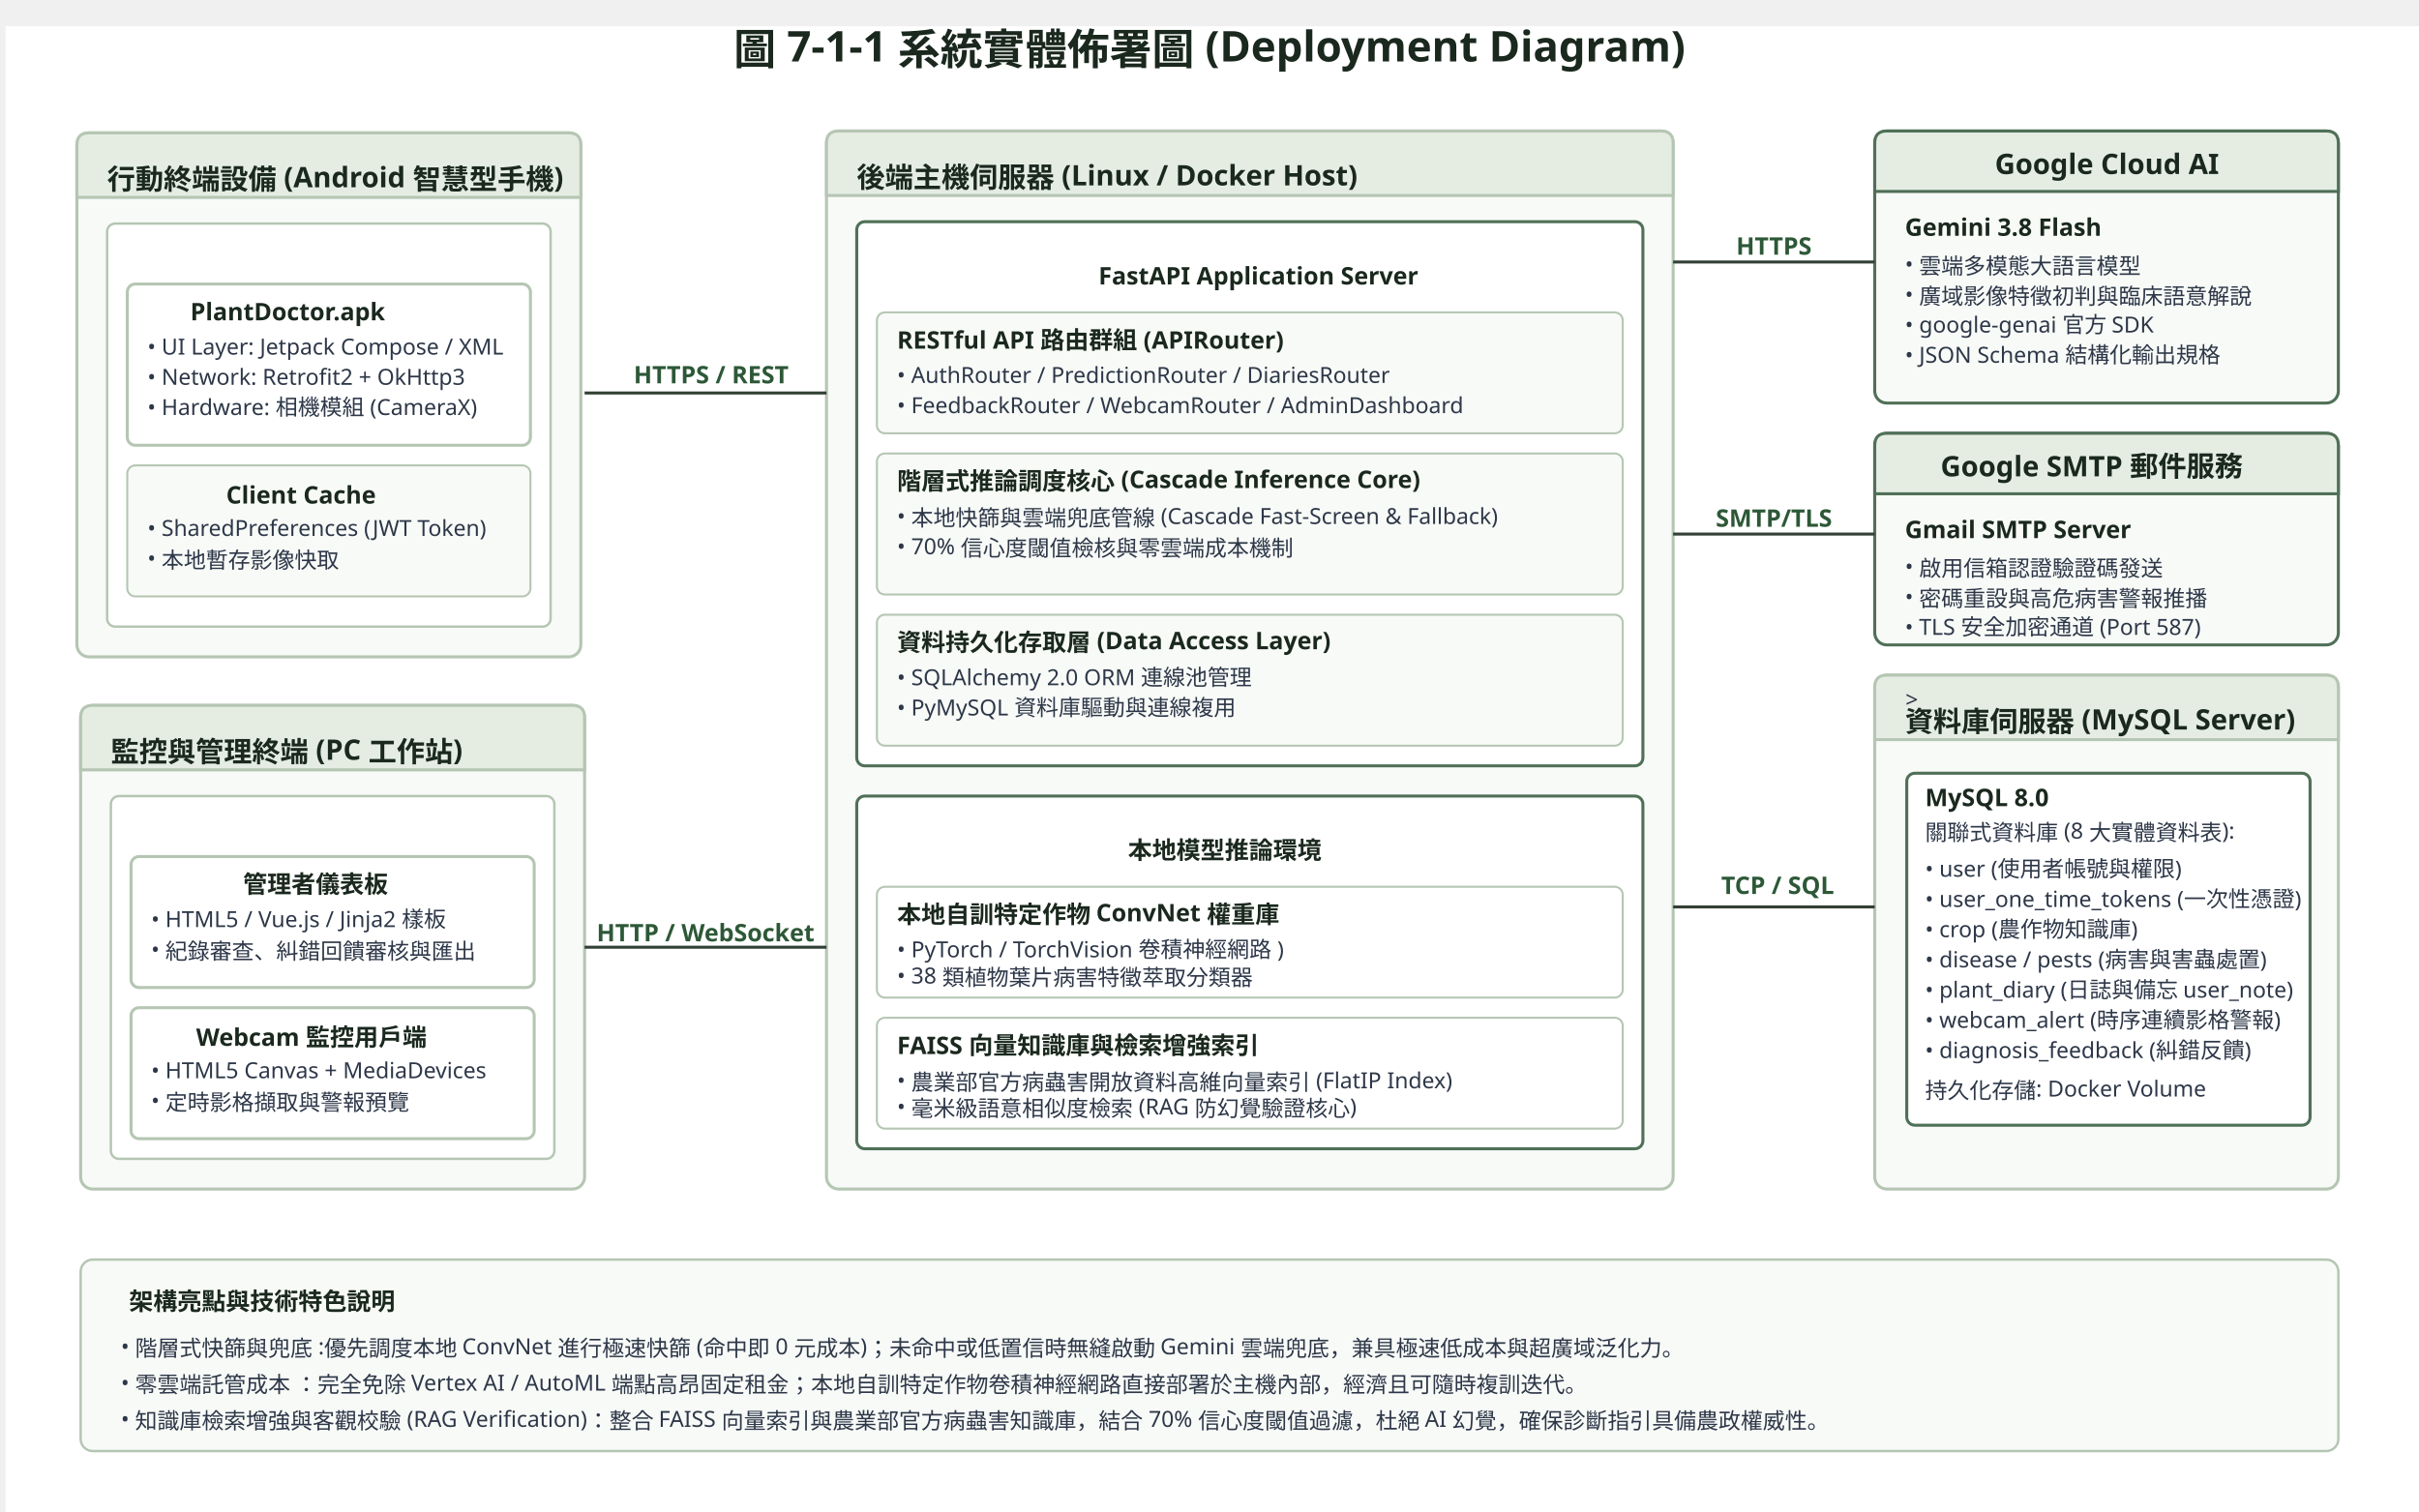
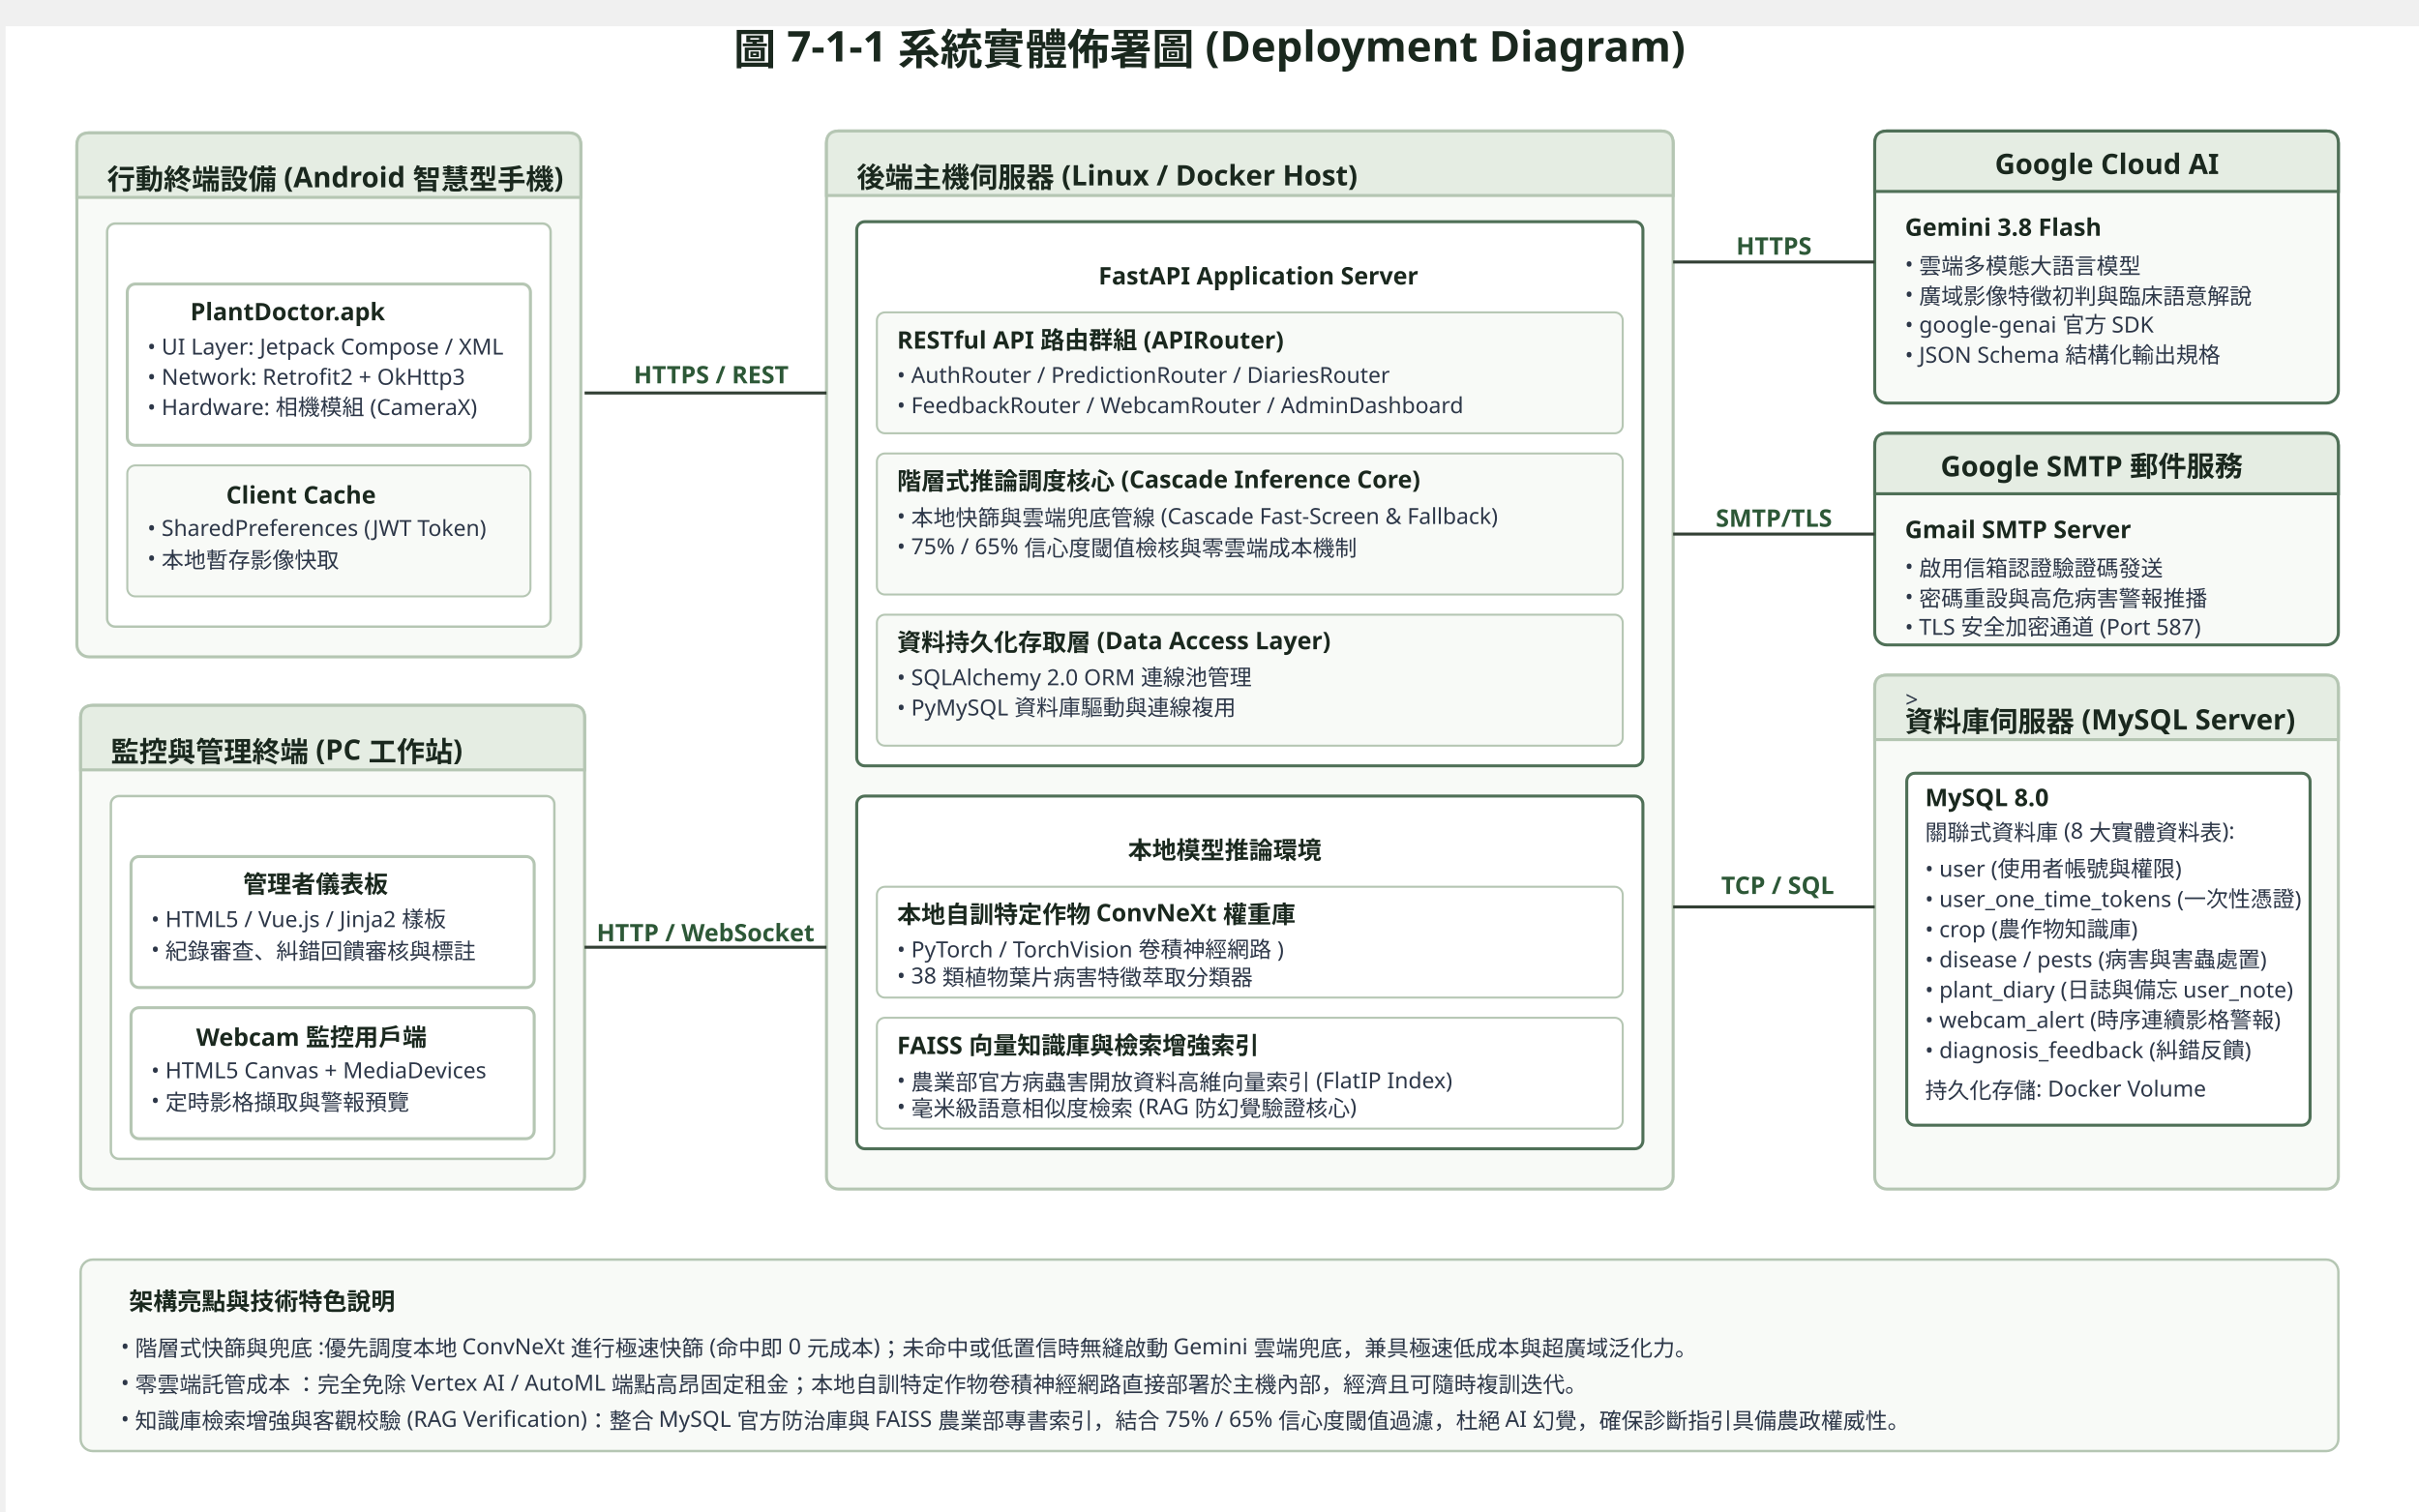
<svg xmlns="http://www.w3.org/2000/svg" viewBox="0 0 1200 750" width="1200" height="750" version="1.1" id="svg80">
  <defs id="defs1">
    <style id="style1">
      .title { font-family: 'Microsoft JhengHei', sans-serif; font-size: 21px; font-weight: bold; fill: #1A281E; }
      .node-header { font-family: 'Microsoft JhengHei', sans-serif; font-size: 14px; font-weight: bold; fill: #1A281E; }
      .node-sub { font-family: 'Microsoft JhengHei', sans-serif; font-size: 11px; font-style: italic; fill: #2D3748; }
      .artifact-title { font-family: 'Microsoft JhengHei', sans-serif; font-size: 12px; font-weight: bold; fill: #1A281E; }
      .artifact-desc { font-family: 'Microsoft JhengHei', sans-serif; font-size: 11px; fill: #2D3748; }
      .protocol-label { font-family: 'Microsoft JhengHei', sans-serif; font-size: 12px; font-weight: bold; fill: #2D5837; text-anchor: middle; }
      .protocol-sub { font-family: 'Microsoft JhengHei', sans-serif; font-size: 10px; fill: #2D3748; text-anchor: middle; }
      
      .device-box { fill: #F8FAF7; stroke: #B5C6B3; stroke-width: 1.5; rx: 6; ry: 6; ); }
      .device-header { fill: #E5EDE3; stroke: #B5C6B3; stroke-width: 1.5; }
      .container-box { fill: #ffffff; stroke: #4F7057; stroke-width: 1.5; rx: 4; ry: 4; }
      .ai-box { fill: #FFFFFF; stroke: #4F7057; stroke-width: 1.5; rx: 4; ry: 4; }
      .db-box { fill: #FFFFFF; stroke: #4F7057; stroke-width: 1.5; rx: 4; ry: 4; }
      .cloud-box { fill: #F8FAF7; stroke: #4F7057; stroke-width: 1.5; rx: 6; ry: 6; }
      
      .conn-line { stroke: #334035; stroke-width: 1.5; fill: none; }
      .bidir-line { stroke: #334035; stroke-width: 1.5; fill: none; }
    </style>
  </defs>
  <rect width="100%" height="100%" fill="#ffffff" id="rect1" x="2.788" y="13.011" />
  <text x="600" y="32" class="title" text-anchor="middle" id="text1">圖 7-1-1 系統實體佈署圖 (Deployment Diagram)</text>
  <g transform="translate(38.14126,65.92937)" id="g11">
    <rect width="250" height="260" class="device-box" id="rect2" x="0" y="0" />
    <path d="M 0,6 Q 0,0 6,0 h 238 q 6,0 6,6 V 32 H 0 Z" class="device-header" id="path2" />
    <text x="15" y="28" class="node-header" id="text3">行動終端設備 (Android 智慧型手機)</text>
    <rect x="15" y="45" width="220" height="200" fill="#ffffff" stroke="#B5C6B3" stroke-width="1.2" rx="4" id="rect3" />
    <text x="25" y="62" class="node-sub" id="text4" />
    <rect x="25" y="75" width="200" height="80" class="container-box" id="rect4" style="stroke:#B5C6B3" />
    <text x="77.05" y="93" class="artifact-title" id="text5" style="text-align:center;text-anchor:middle;white-space:pre;inline-size:199.342" transform="translate(35.31598)" xml:space="preserve">
      <tspan x="77.05" y="93" id="tspan4">PlantDoctor.apk</tspan>
    </text>
    <text x="35" y="110" class="artifact-desc" id="text6">• UI Layer: Jetpack Compose / XML</text>
    <text x="35" y="125" class="artifact-desc" id="text7">• Network: Retrofit2 + OkHttp3</text>
    <text x="35" y="140" class="artifact-desc" id="text8">• Hardware: 相機模組 (CameraX)</text>
    <rect x="25" y="165" width="200" height="65" fill="#F8FAF7" stroke="#B5C6B3" rx="4" id="rect8" />
    <text x="74.033" y="183.929" class="artifact-title" id="text9">Client Cache</text>
    <text x="35" y="200" class="artifact-desc" id="text10">• SharedPreferences (JWT Token)</text>
    <text x="35" y="215" class="artifact-desc" id="text11">• 本地暫存影像快取</text>
  </g>
  <g transform="translate(40, 350)" id="g20">
    <rect width="250" height="240" class="device-box" id="rect11" />
    <path d="M 0 6 Q 0 0 6 0 L 244 0 Q 250 0 250 6 L 250 32 L 0 32 Z" class="device-header" id="path11" />
    <text x="15" y="16" class="node-sub" id="text12" />
    <text x="15" y="28" class="node-header" id="text13">監控與管理終端 (PC 工作站)</text>
    <rect x="15" y="45" width="220" height="180" fill="#ffffff" stroke="#B5C6B3" stroke-width="1.2" rx="4" id="rect13" />
    <text x="25" y="62" class="node-sub" id="text14" />
    <rect x="25" y="75" width="200" height="65" class="container-box" id="rect14" style="stroke:#B5C6B3" />
    <text x="80.539" y="93" class="artifact-title" id="text15">管理者儀表板</text>
    <text x="35" y="110" class="artifact-desc" id="text16">• HTML5 / Vue.js / Jinja2 樣板</text>
-     <text x="35" y="125" class="artifact-desc" id="text17">• 紀錄審查、糾錯回饋審核與匯出</text>
+     <text x="35" y="125" class="artifact-desc" id="text17">• 紀錄審查、糾錯回饋審核與標註</text>
    <rect x="25" y="150" width="200" height="65" class="container-box" id="rect17" style="stroke:#B5C6B3" />
    <text x="57.305" y="168.929" class="artifact-title" id="text18">Webcam 監控用戶端</text>
    <text x="35" y="185" class="artifact-desc" id="text19">• HTML5 Canvas + MediaDevices</text>
    <text x="35" y="200" class="artifact-desc" id="text20">• 定時影格擷取與警報預覽</text>
  </g>
  <g transform="translate(410, 65)" id="g41">
    <rect width="420" height="525" class="device-box" id="rect20" />
    <path d="M 0 6 Q 0 0 6 0 L 414 0 Q 420 0 420 6 L 420 32 L 0 32 Z" class="device-header" id="path20" />
    <text x="15" y="16" class="node-sub" id="text21" />
    <text x="15" y="28" class="node-header" id="text22">後端主機伺服器 (Linux / Docker Host)</text>
    <rect x="15" y="45" width="390" height="270" class="container-box" id="rect22" />
    <text x="134.941" y="76.152" class="artifact-title" id="text23">
      <tspan id="tspan2" x="134.941" y="76.152">FastAPI Application Server</tspan>
      <tspan id="tspan3" x="134.941" y="89.902" />
    </text>
    <text x="25" y="80" class="artifact-desc" id="text24" />
    <rect x="25" y="90" width="370" height="60" fill="#F8FAF7" stroke="#B5C6B3" rx="4" id="rect24" />
    <text x="35" y="108" class="artifact-title" id="text25">RESTful API 路由群組 (APIRouter)</text>
    <text x="35" y="125" class="artifact-desc" id="text26">• AuthRouter / PredictionRouter / DiariesRouter</text>
    <text x="35" y="140" class="artifact-desc" id="text27">• FeedbackRouter / WebcamRouter / AdminDashboard</text>
    <rect x="25" y="160" width="370" height="70" fill="#F8FAF7" stroke="#B5C6B3" rx="4" id="rect27" />
    <text x="35" y="178" class="artifact-title" id="text28">階層式推論調度核心 (Cascade Inference Core)</text>
    <text x="35" y="195" class="artifact-desc" id="text29">• 本地快篩與雲端兜底管線 (Cascade Fast-Screen &amp; Fallback)</text>
-     <text x="35" y="210" class="artifact-desc" id="text30">• 70% 信心度閾值檢核與零雲端成本機制</text>
+     <text x="35" y="210" class="artifact-desc" id="text30">• 75% / 65% 信心度閾值檢核與零雲端成本機制</text>
    <rect x="25" y="240" width="370" height="65" fill="#F8FAF7" stroke="#B5C6B3" rx="4" id="rect30" />
    <text x="35" y="258" class="artifact-title" id="text31">資料持久化存取層 (Data Access Layer)</text>
    <text x="35" y="275" class="artifact-desc" id="text32">• SQLAlchemy 2.0 ORM 連線池管理</text>
    <text x="35" y="290" class="artifact-desc" id="text33">• PyMySQL 資料庫驅動與連線複用</text>
    <rect x="15" y="330" width="390" height="175" class="ai-box" id="rect33" />
    <text x="149.535" y="361.152" class="artifact-title" id="text34">本地模型推論環境</text>
    <text x="25" y="365" class="artifact-desc" id="text35" />
    <rect x="25" y="375" width="370" height="55" fill="#ffffff" stroke="#B5C6B3" rx="4" id="rect35" />
-     <text x="35" y="393" class="artifact-title" id="text36">本地自訓特定作物 ConvNet 權重庫</text>
+     <text x="35" y="393" class="artifact-title" id="text36">本地自訓特定作物 ConvNeXt 權重庫</text>
    <text x="35" y="410" class="artifact-desc" id="text37">• PyTorch / TorchVision 卷積神經網路 )</text>
    <text x="35" y="423" class="artifact-desc" id="text38">• 38 類植物葉片病害特徵萃取分類器</text>
    <rect x="25" y="440" width="370" height="55" fill="#ffffff" stroke="#B5C6B3" rx="4" id="rect38" />
    <text x="35" y="458" class="artifact-title" id="text39">FAISS 向量知識庫與檢索增強索引</text>
    <text x="35" y="475" class="artifact-desc" id="text40">• 農業部官方病蟲害開放資料高維向量索引 (FlatIP Index)</text>
    <text x="35" y="488" class="artifact-desc" id="text41">• 毫米級語意相似度檢索 (RAG 防幻覺驗證核心)</text>
  </g>
  <g transform="translate(930, 65)" id="g48">
    <rect width="230" height="135" class="cloud-box" id="rect41" />
    <path d="M 0 6 Q 0 0 6 0 L 224 0 Q 230 0 230 6 L 230 30 L 0 30 Z" fill="#E5EDE3" stroke="#4F7057" stroke-width="1.5" id="path41" />
    <text x="15" y="15" class="node-sub" id="text42" />
    <text x="59.61" y="21.353" class="node-header" id="text43">Google Cloud AI</text>
    <text x="15" y="52" class="artifact-title" id="text44">Gemini 3.8 Flash</text>
    <text x="15" y="70" class="artifact-desc" id="text45">• 雲端多模態大語言模型</text>
    <text x="15" y="85" class="artifact-desc" id="text46">• 廣域影像特徵初判與臨床語意解說</text>
    <text x="15" y="100" class="artifact-desc" id="text47">• google-genai 官方 SDK</text>
    <text x="15" y="115" class="artifact-desc" id="text48">• JSON Schema 結構化輸出規格</text>
  </g>
  <g transform="translate(930, 215)" id="g54">
    <rect width="230" height="105" class="cloud-box" id="rect48" />
    <path d="M 0 6 Q 0 0 6 0 L 224 0 Q 230 0 230 6 L 230 30 L 0 30 Z" fill="#E5EDE3" stroke="#4F7057" stroke-width="1.5" id="path48" />
    <text x="15" y="15" class="node-sub" id="text49" />
    <text x="32.658" y="21.353" class="node-header" id="text50">Google SMTP 郵件服務</text>
    <text x="15" y="52" class="artifact-title" id="text51">Gmail SMTP Server</text>
    <text x="15" y="70" class="artifact-desc" id="text52">• 啟用信箱認證驗證碼發送</text>
    <text x="15" y="85" class="artifact-desc" id="text53">• 密碼重設與高危病害警報推播</text>
    <text x="15" y="100" class="artifact-desc" id="text54">• TLS 安全加密通道 (Port 587)</text>
  </g>
  <g transform="translate(930, 335)" id="g66">
    <rect width="230" height="255" class="device-box" id="rect54" />
    <path d="M 0 6 Q 0 0 6 0 L 224 0 Q 230 0 230 6 L 230 32 L 0 32 Z" class="device-header" id="path54" />
    <text x="15" y="16" class="node-sub" id="text55">&gt;</text>
    <text x="15" y="28" class="node-header" id="text56">資料庫伺服器 (MySQL Server)</text>
    <rect x="15.889" y="48.677" width="200.08" height="174.634" class="db-box" id="rect56" />
    <text x="25" y="65" class="artifact-title" id="text57">MySQL 8.0</text>
    <text x="25" y="82" class="artifact-desc" id="text58">關聯式資料庫 (8 大實體資料表):</text>
    <text x="25" y="100" class="artifact-desc" id="text59">• user (使用者帳號與權限)</text>
    <text x="25" y="115" class="artifact-desc" id="text60">• user_one_time_tokens (一次性憑證)</text>
    <text x="25" y="130" class="artifact-desc" id="text61">• crop (農作物知識庫)</text>
    <text x="25" y="145" class="artifact-desc" id="text62">• disease / pests (病害與害蟲處置)</text>
    <text x="25" y="160" class="artifact-desc" id="text63">• plant_diary (日誌與備忘 user_note)</text>
    <text x="25" y="175" class="artifact-desc" id="text64">• webcam_alert (時序連續影格警報)</text>
    <text x="25" y="190" class="artifact-desc" id="text65">• diagnosis_feedback (糾錯反饋)</text>
    <text x="25" y="210" class="artifact-desc" id="text66">持久化存儲: Docker Volume</text>
  </g>
  <line x1="290" y1="195" x2="410" y2="195" class="conn-line" id="line66" />
  <text x="352.788" y="190.223" class="protocol-label" id="text67">HTTPS / REST</text>
  <text x="350" y="193" class="protocol-sub" id="text68" />
  <line x1="290" y1="470" x2="410" y2="470" class="conn-line" id="line68" />
  <text x="350" y="467.082" class="protocol-label" id="text69">HTTP / WebSocket</text>
  <text x="350" y="468" class="protocol-sub" id="text70" />
  <line x1="830" y1="130" x2="930" y2="130" class="conn-line" id="line70" />
  <text x="880" y="126.364" class="protocol-label" id="text71">HTTPS</text>
  <text x="880" y="128" class="protocol-sub" id="text72" style="white-space:pre;inline-size:50.391" xml:space="preserve" />
  <line x1="830" y1="265" x2="930" y2="265" class="conn-line" id="line72" />
  <text x="880" y="261.364" class="protocol-label" id="text73">SMTP/TLS</text>
  <text x="880" y="263" class="protocol-sub" id="text74" />
  <line x1="830" y1="450" x2="930" y2="450" class="conn-line" id="line74" />
  <text x="881.859" y="443.576" class="protocol-label" id="text75">TCP / SQL</text>
  <text x="880" y="448" class="protocol-sub" id="text76" />
  <g transform="translate(40, 625)" id="g80">
    <rect width="1120" height="95" fill="#F8FAF7" stroke="#B5C6B3" stroke-width="1.2" rx="6" id="rect76" />
    <text x="24" y="25" class="artifact-title" font-size="13" id="text77">架構亮點與技術特色說明</text>
-     <text x="20" y="47" class="artifact-desc" id="text78">• 階層式快篩與兜底 :優先調度本地 ConvNet 進行極速快篩 (命中即 0 元成本)；未命中或低置信時無縫啟動 Gemini 雲端兜底，兼具極速低成本與超廣域泛化力。</text>
+     <text x="20" y="47" class="artifact-desc" id="text78">• 階層式快篩與兜底 :優先調度本地 ConvNeXt 進行極速快篩 (命中即 0 元成本)；未命中或低置信時無縫啟動 Gemini 雲端兜底，兼具極速低成本與超廣域泛化力。</text>
    <text x="20" y="65" class="artifact-desc" id="text79">• 零雲端託管成本 ：完全免除 Vertex AI / AutoML 端點高昂固定租金；本地自訓特定作物卷積神經網路直接部署於主機內部，經濟且可隨時複訓迭代。</text>
-     <text x="20" y="83" class="artifact-desc" id="text80">• 知識庫檢索增強與客觀校驗 (RAG Verification)：整合 FAISS 向量索引與農業部官方病蟲害知識庫，結合 70% 信心度閾值過濾，杜絕 AI 幻覺，確保診斷指引具備農政權威性。</text>
+     <text x="20" y="83" class="artifact-desc" id="text80">• 知識庫檢索增強與客觀校驗 (RAG Verification)：整合 MySQL 官方防治庫與 FAISS 農業部專書索引，結合 75% / 65% 信心度閾值過濾，杜絕 AI 幻覺，確保診斷指引具備農政權威性。</text>
  </g>
</svg>
